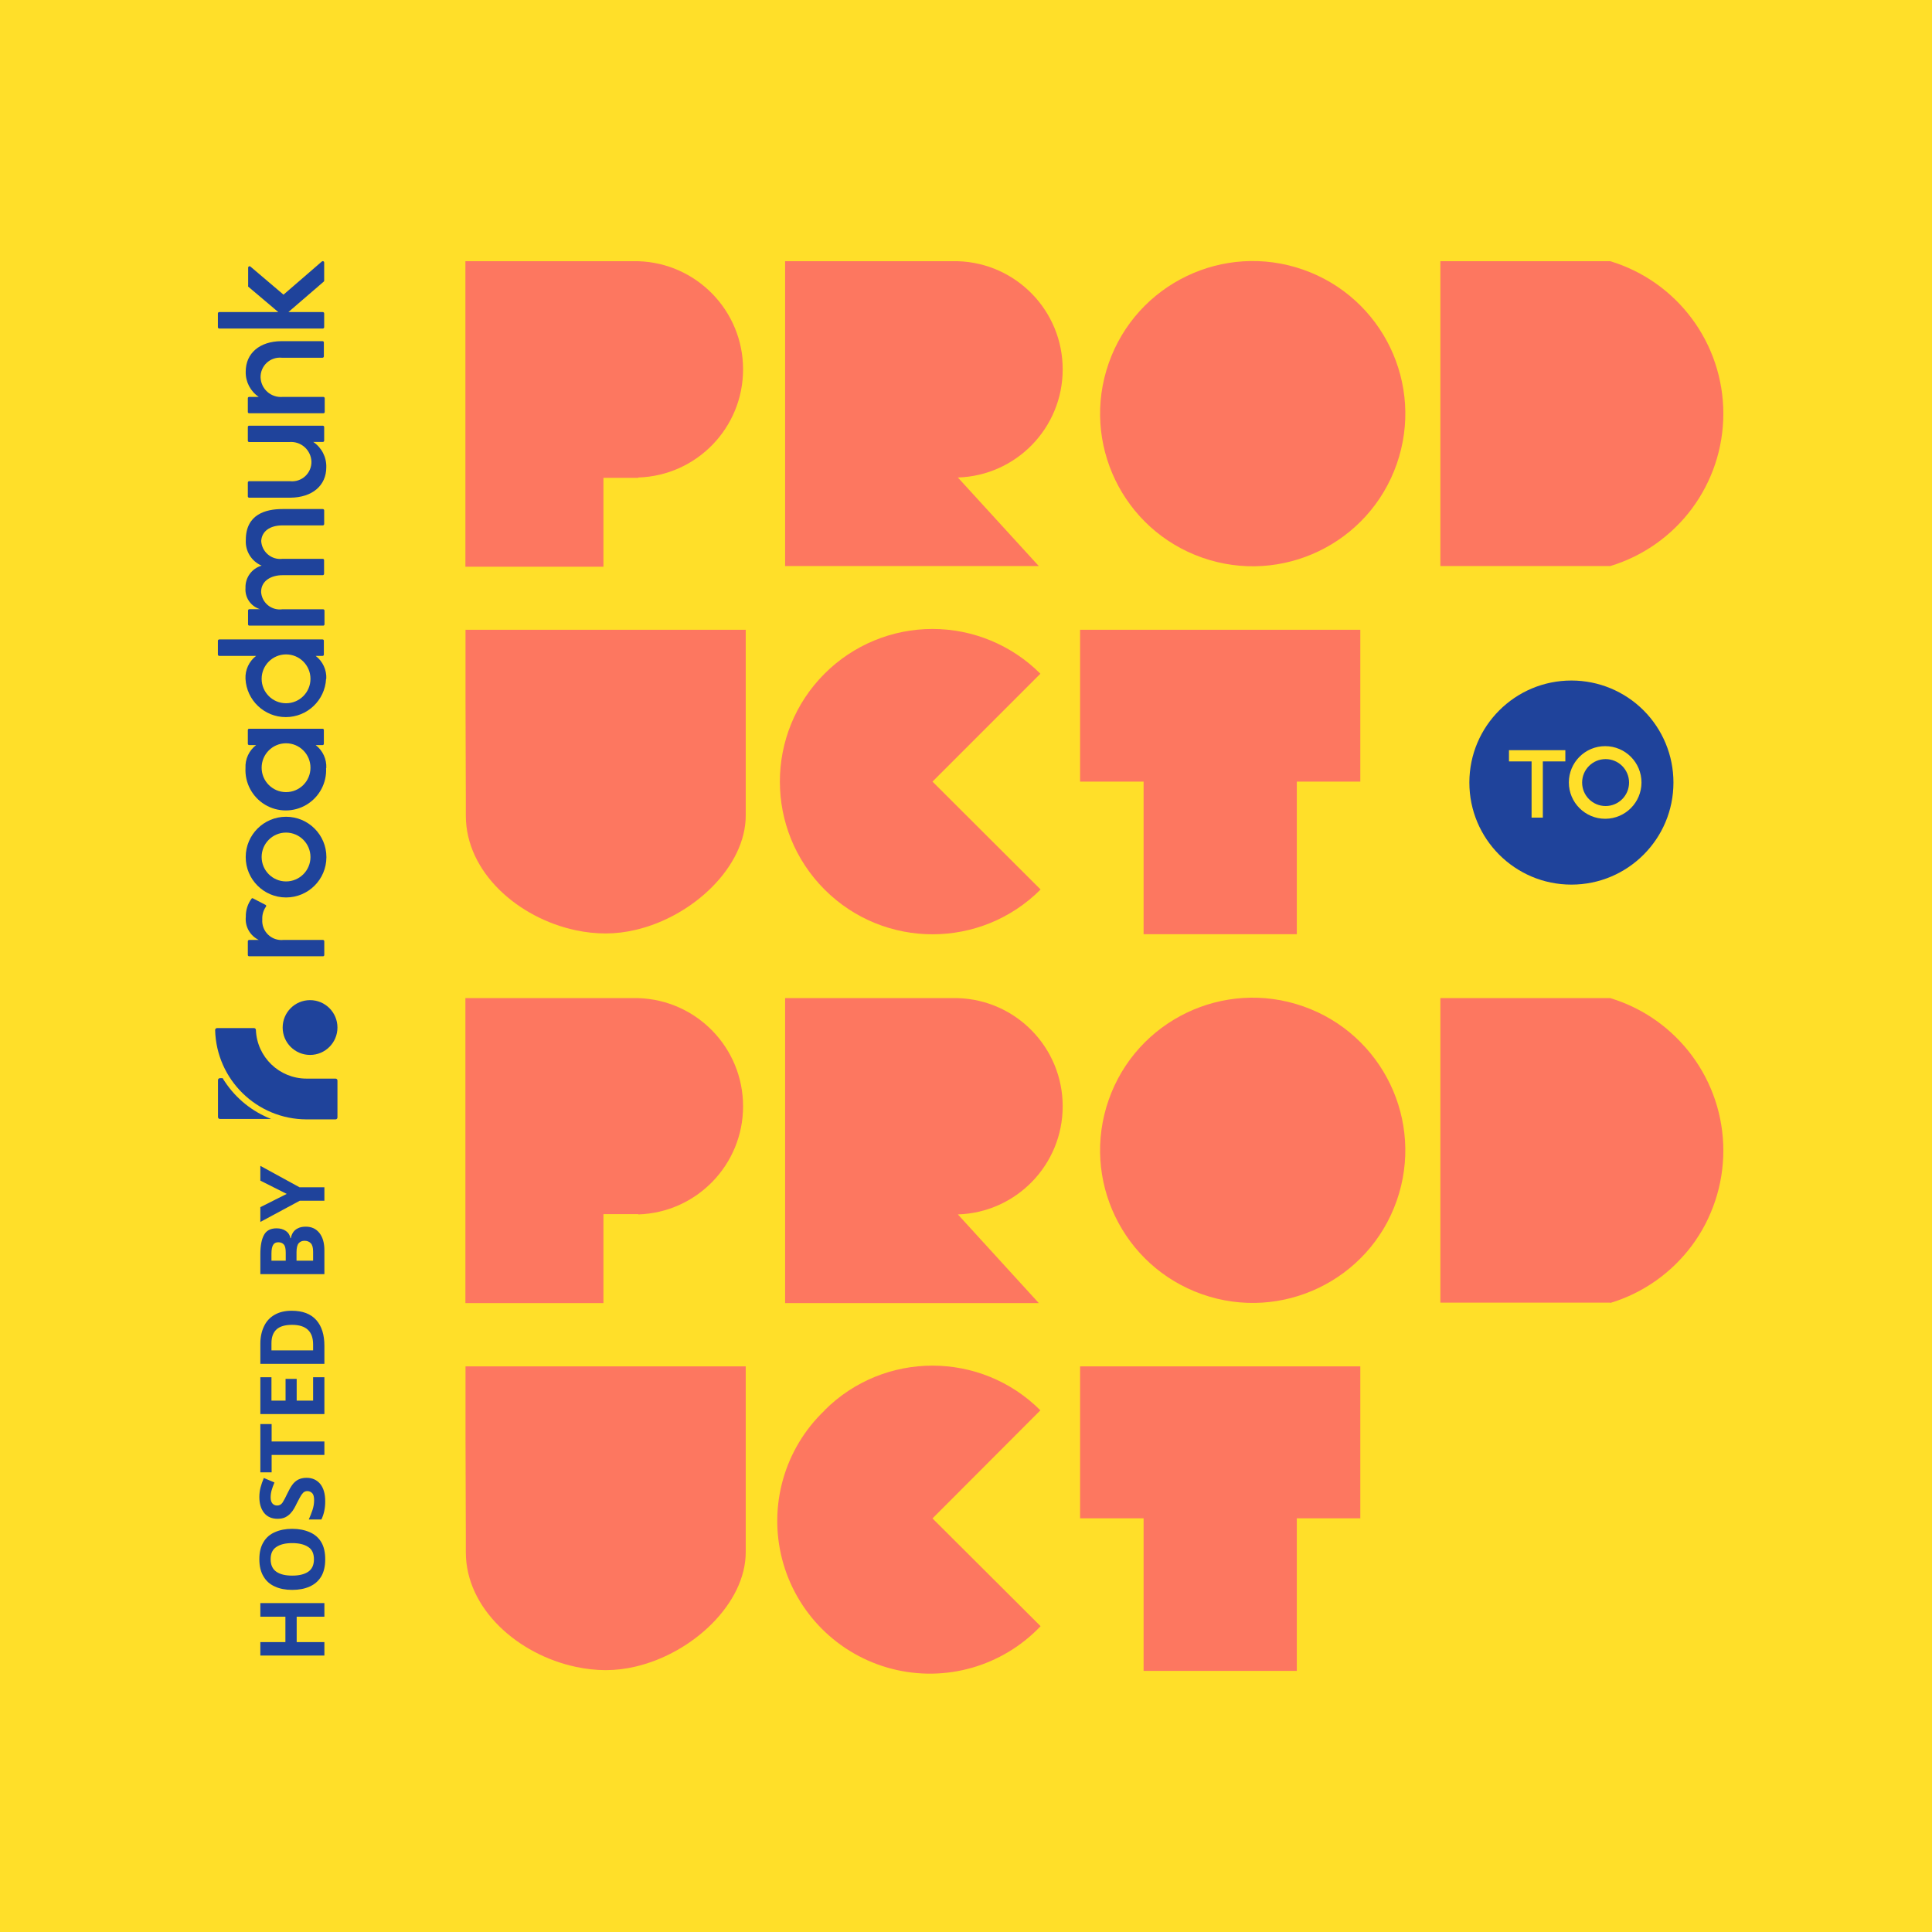
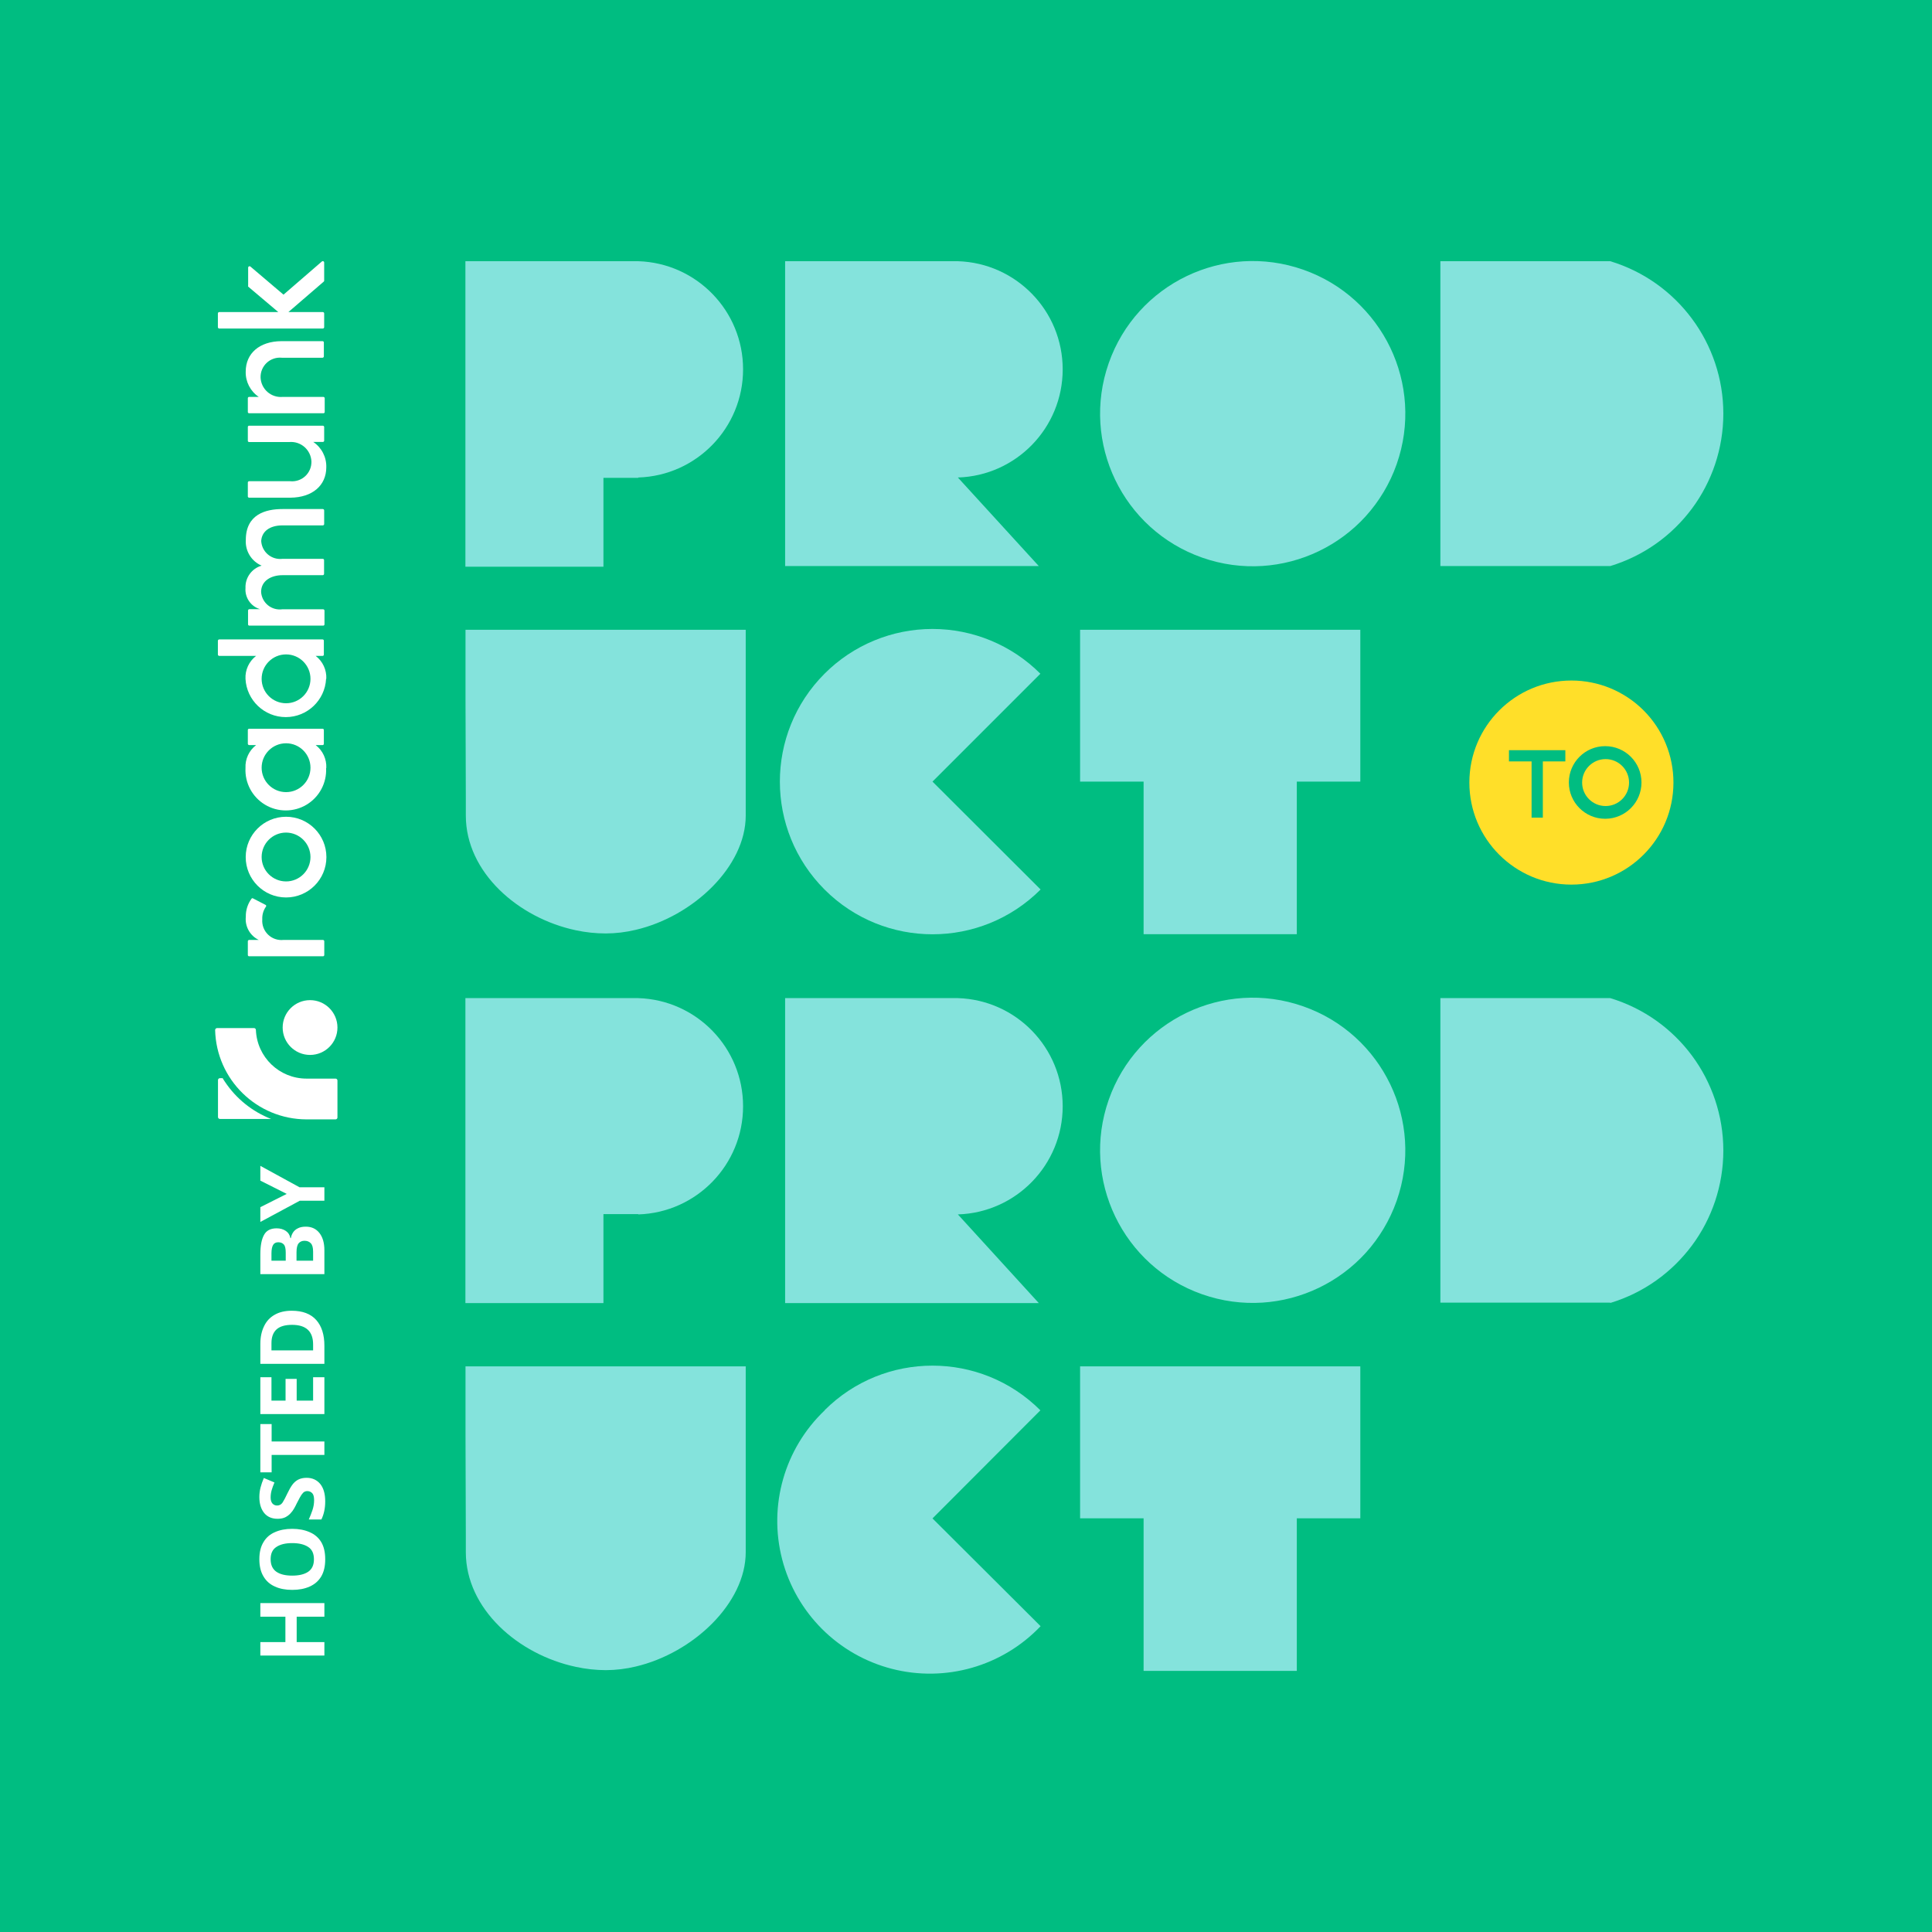
<svg xmlns="http://www.w3.org/2000/svg" viewBox="0 0 181.95 181.95">
  <defs>
-     <style>.cls-1{fill:#ffdf29;}.cls-2{fill:#fd7760;}.cls-3,.cls-4{fill:#1f439b;}.cls-4{font-size:8.45px;font-family:Poppins-SemiBold, Poppins;font-weight:700;}</style>
+     <style>.cls-1{fill:#00bd81;}.cls-2{fill:#84e3dc;}.cls-3{fill:#ffdf29;}.cls-4{font-size:8.45px;font-family:Poppins-SemiBold, Poppins;font-weight:700;}.cls-4,.cls-5{fill:#fff;}</style>
  </defs>
  <g id="Layer_2" data-name="Layer 2">
    <g id="Layer_1-2" data-name="Layer 1">
      <rect class="cls-1" width="181.95" height="181.95" />
      <path class="cls-2" d="M60.11,45H56.83v8.37h-13V24.6H60.11a10.19,10.19,0,0,1,0,20.37Z" />
      <path class="cls-2" d="M73.94,45V24.6H90.21a10.19,10.19,0,0,1,0,20.37l7.62,8.34-9.46,0H73.94Z" />
      <circle class="cls-2" cx="117.98" cy="38.96" r="14.37" transform="translate(42.16 137.39) rotate(-70.67)" />
      <path class="cls-2" d="M151.65,53.31h-16V24.6h16a15,15,0,0,1,0,28.71Z" />
      <path class="cls-2" d="M43.84,65.8V59.31H70.23v17.5c0,4.79-4.93,9.49-10.36,10.76a12.29,12.29,0,0,1-2.82.34,13.52,13.52,0,0,1-2.82-.3c-5.43-1.15-10.36-5.46-10.36-10.8V75.2h0Z" />
      <path class="cls-2" d="M77.65,63.45a14.36,14.36,0,0,1,20.33,0L87.82,73.61,98,83.77A14.37,14.37,0,1,1,77.65,63.45Z" />
      <polygon class="cls-2" points="101.72 59.31 128.11 59.31 128.11 73.61 122.13 73.61 122.13 87.98 107.7 87.98 107.7 73.61 101.72 73.61 101.72 59.31" />
      <path class="cls-2" d="M60.11,114.34H56.83v8.38h-13V94H60.11a10.19,10.19,0,0,1,0,20.37Z" />
      <path class="cls-2" d="M73.94,114.34V94H90.21a10.19,10.19,0,0,1,0,20.37l7.62,8.35-9.46,0H73.94Z" />
      <circle class="cls-2" cx="117.98" cy="108.34" r="14.37" transform="translate(-23.31 183.8) rotate(-70.67)" />
      <path class="cls-2" d="M151.65,122.68H141.29v0h-5.64V94h16a15,15,0,0,1,0,28.71Z" />
      <path class="cls-2" d="M43.84,135.17v-6.49H70.23v17.5c0,4.79-4.93,9.49-10.36,10.77a12.29,12.29,0,0,1-2.82.34,13.53,13.53,0,0,1-2.82-.31c-5.43-1.15-10.36-5.46-10.36-10.8v-1.61h0Z" />
      <path class="cls-2" d="M77.65,132.82a14.38,14.38,0,0,1,20.33,0L87.82,143,98,153.15a14.38,14.38,0,1,1-20.33-20.33Z" />
      <polygon class="cls-2" points="101.72 128.68 128.11 128.68 128.11 142.99 122.13 142.99 122.13 157.36 107.7 157.36 107.7 142.99 101.72 142.99 101.72 128.68" />
      <circle class="cls-3" cx="151.21" cy="73.7" r="2.21" />
      <path class="cls-3" d="M148,64.09a9.61,9.61,0,1,0,9.6,9.61A9.6,9.6,0,0,0,148,64.09Zm-.58,7.62h-2.12V77h-1.06V71.71h-2.13V70.65h5.31Zm3.75,5.4a3.42,3.42,0,1,1,3.42-3.41A3.42,3.42,0,0,1,151.21,77.11Z" />
      <text class="cls-4" transform="translate(30.55 156.68) rotate(-90)">HOSTED BY</text>
-       <circle class="cls-3" cx="29.2" cy="96.77" r="2.58" />
-       <path class="cls-3" d="M21.19,101.89c-.08-.11-.15-.23-.22-.35h-.26a.18.18,0,0,0-.18.18v3.48a.18.18,0,0,0,.18.18h4.82A9.29,9.29,0,0,1,21.19,101.89Z" />
-       <path class="cls-3" d="M20.26,97a8.63,8.63,0,0,0,8.61,8.42H31.6a.18.18,0,0,0,.18-.18v-3.48a.18.18,0,0,0-.18-.18H28.87A4.77,4.77,0,0,1,24.1,97a.18.18,0,0,0-.18-.18H20.45a.19.19,0,0,0-.19.18Z" />
-       <path class="cls-3" d="M23.15,86.34a2.17,2.17,0,0,0,1.22,2.18h-.9a.13.13,0,0,0-.13.13v1.29a.12.12,0,0,0,.13.12h6.94a.12.12,0,0,0,.13-.12V88.65a.13.13,0,0,0-.13-.13H26.7a1.81,1.81,0,0,1-2-1.94,1.91,1.91,0,0,1,.33-1.17.12.12,0,0,0,0-.18l-1.18-.61a.11.11,0,0,0-.15,0A2.78,2.78,0,0,0,23.15,86.34Z" />
-       <path class="cls-3" d="M26.6,49.48h3.8a.13.13,0,0,0,.13-.13V48.07a.13.13,0,0,0-.13-.13H26.6c-1.58,0-3.45.5-3.45,2.91a2.46,2.46,0,0,0,1.49,2.42,2.1,2.1,0,0,0-1.52,2.1,1.93,1.93,0,0,0,1.37,2h-1a.13.13,0,0,0-.13.13V58.8a.12.12,0,0,0,.13.12h6.94a.12.12,0,0,0,.13-.12V57.51a.13.13,0,0,0-.13-.13H26.59a1.76,1.76,0,0,1-2-1.63c0-1.09,1-1.58,2-1.58h3.8a.13.13,0,0,0,.13-.13V52.75a.12.12,0,0,0-.13-.12H26.6a1.79,1.79,0,0,1-2-1.68C24.65,50.05,25.4,49.48,26.6,49.48Z" />
-       <path class="cls-3" d="M23.14,80.71a3.8,3.8,0,1,0,3.8-3.79A3.8,3.8,0,0,0,23.14,80.71Zm6.1,0a2.3,2.3,0,1,1-2.3-2.3A2.31,2.31,0,0,1,29.24,80.71Z" />
-       <path class="cls-3" d="M30.53,26.43V24.72a.13.13,0,0,0-.21-.1L26.7,27.75,23.58,25.1a.13.13,0,0,0-.21.1v1.69a.18.18,0,0,0,0,.1l2.84,2.4H20.64a.13.13,0,0,0-.12.13v1.29a.13.13,0,0,0,.12.13h9.77a.13.13,0,0,0,.12-.13V29.52a.13.13,0,0,0-.12-.13H27.16l3.33-2.87A.11.11,0,0,0,30.53,26.43Z" />
-       <path class="cls-3" d="M30.73,44a2.78,2.78,0,0,0-1.23-2.38h.91a.12.12,0,0,0,.12-.12V40.22a.13.13,0,0,0-.12-.13H23.46a.12.12,0,0,0-.12.13v1.29a.12.12,0,0,0,.12.12h3.78a1.92,1.92,0,0,1,2.09,1.84,1.82,1.82,0,0,1-2,1.85H23.46a.12.12,0,0,0-.12.13v1.29a.12.12,0,0,0,.12.13h3.9C29.41,46.85,30.73,45.73,30.73,44Z" />
-       <path class="cls-3" d="M23.14,35a2.78,2.78,0,0,0,1.23,2.38h-.91a.12.12,0,0,0-.12.12v1.3a.12.12,0,0,0,.12.12h7a.12.12,0,0,0,.12-.12v-1.3a.13.13,0,0,0-.12-.12H26.62a1.91,1.91,0,0,1-2.08-1.84,1.82,1.82,0,0,1,2-1.85h3.84a.13.13,0,0,0,.12-.13V32.25a.12.12,0,0,0-.12-.12h-3.9C24.46,32.15,23.14,33.26,23.14,35Z" />
-       <path class="cls-3" d="M30.73,63.93a2.57,2.57,0,0,0-1-2.16h.65a.12.12,0,0,0,.12-.13V60.35a.12.12,0,0,0-.12-.13H20.64a.13.13,0,0,0-.12.13v1.29a.13.13,0,0,0,.12.13h3.48a2.56,2.56,0,0,0-1,2.16h0a3.8,3.8,0,0,0,7.59,0Zm-3.79-2.3a2.3,2.3,0,1,1-2.3,2.3A2.3,2.3,0,0,1,26.94,61.63Z" />
-       <path class="cls-3" d="M30.73,72.33a2.57,2.57,0,0,0-1-2.16h.65a.12.12,0,0,0,.12-.12v-1.3a.12.12,0,0,0-.12-.12H23.47a.12.12,0,0,0-.13.12v1.3a.13.13,0,0,0,.13.12h.65a2.56,2.56,0,0,0-1,2.16h0a3.8,3.8,0,1,0,7.59,0ZM26.94,70a2.3,2.3,0,1,1-2.3,2.3A2.3,2.3,0,0,1,26.94,70Z" />
+       <circle class="cls-5" cx="29.2" cy="96.77" r="2.58" />
+       <path class="cls-5" d="M21.19,101.89c-.08-.11-.15-.23-.22-.35h-.26a.18.18,0,0,0-.18.18v3.48a.18.18,0,0,0,.18.18h4.82A9.29,9.29,0,0,1,21.19,101.89Z" />
+       <path class="cls-5" d="M20.26,97a8.63,8.63,0,0,0,8.61,8.42H31.6a.18.18,0,0,0,.18-.18v-3.48a.18.18,0,0,0-.18-.18H28.87A4.77,4.77,0,0,1,24.1,97a.18.18,0,0,0-.18-.18H20.45a.19.19,0,0,0-.19.18Z" />
+       <path class="cls-5" d="M23.15,86.34a2.17,2.17,0,0,0,1.22,2.18h-.9a.13.13,0,0,0-.13.13v1.29a.12.12,0,0,0,.13.12h6.94a.12.12,0,0,0,.13-.12V88.65a.13.13,0,0,0-.13-.13H26.7a1.81,1.81,0,0,1-2-1.94,1.91,1.91,0,0,1,.33-1.17.12.12,0,0,0,0-.18l-1.18-.61a.11.11,0,0,0-.15,0A2.78,2.78,0,0,0,23.15,86.34Z" />
+       <path class="cls-5" d="M26.6,49.48h3.8a.13.13,0,0,0,.13-.13V48.07a.13.13,0,0,0-.13-.13H26.6c-1.58,0-3.45.5-3.45,2.91a2.46,2.46,0,0,0,1.49,2.42,2.1,2.1,0,0,0-1.52,2.1,1.93,1.93,0,0,0,1.37,2h-1a.13.13,0,0,0-.13.13V58.8a.12.12,0,0,0,.13.12h6.94a.12.12,0,0,0,.13-.12V57.51a.13.13,0,0,0-.13-.13H26.59a1.76,1.76,0,0,1-2-1.63c0-1.09,1-1.58,2-1.58h3.8a.13.13,0,0,0,.13-.13V52.75a.12.12,0,0,0-.13-.12H26.6a1.79,1.79,0,0,1-2-1.68C24.65,50.05,25.4,49.48,26.6,49.48Z" />
+       <path class="cls-5" d="M23.14,80.71a3.8,3.8,0,1,0,3.8-3.79A3.8,3.8,0,0,0,23.14,80.71Zm6.1,0a2.3,2.3,0,1,1-2.3-2.3A2.31,2.31,0,0,1,29.24,80.71Z" />
+       <path class="cls-5" d="M30.53,26.43V24.72a.13.13,0,0,0-.21-.1L26.7,27.75,23.58,25.1a.13.13,0,0,0-.21.1v1.69a.18.18,0,0,0,0,.1l2.84,2.4H20.64a.13.13,0,0,0-.12.13v1.29a.13.13,0,0,0,.12.13h9.77a.13.13,0,0,0,.12-.13V29.52a.13.13,0,0,0-.12-.13H27.16l3.33-2.87A.11.11,0,0,0,30.53,26.43Z" />
+       <path class="cls-5" d="M30.73,44a2.78,2.78,0,0,0-1.23-2.38h.91a.12.12,0,0,0,.12-.12V40.22a.13.13,0,0,0-.12-.13H23.46a.12.12,0,0,0-.12.13v1.29a.12.12,0,0,0,.12.12h3.78a1.92,1.92,0,0,1,2.09,1.84,1.82,1.82,0,0,1-2,1.85H23.46a.12.12,0,0,0-.12.13v1.29a.12.12,0,0,0,.12.13h3.9C29.41,46.85,30.73,45.73,30.73,44Z" />
+       <path class="cls-5" d="M23.14,35a2.78,2.78,0,0,0,1.23,2.38h-.91a.12.12,0,0,0-.12.12v1.3a.12.12,0,0,0,.12.12h7a.12.12,0,0,0,.12-.12v-1.3a.13.13,0,0,0-.12-.12H26.62a1.91,1.91,0,0,1-2.08-1.84,1.82,1.82,0,0,1,2-1.85h3.84a.13.13,0,0,0,.12-.13V32.25a.12.12,0,0,0-.12-.12h-3.9C24.46,32.15,23.14,33.26,23.14,35Z" />
+       <path class="cls-5" d="M30.73,63.93a2.57,2.57,0,0,0-1-2.16h.65a.12.12,0,0,0,.12-.13V60.35a.12.12,0,0,0-.12-.13H20.64a.13.13,0,0,0-.12.13v1.29a.13.13,0,0,0,.12.13h3.48a2.56,2.56,0,0,0-1,2.16h0a3.8,3.8,0,0,0,7.59,0Zm-3.79-2.3a2.3,2.3,0,1,1-2.3,2.3A2.3,2.3,0,0,1,26.94,61.63Z" />
+       <path class="cls-5" d="M30.73,72.33a2.57,2.57,0,0,0-1-2.16h.65a.12.12,0,0,0,.12-.12v-1.3a.12.12,0,0,0-.12-.12H23.47a.12.12,0,0,0-.13.12v1.3a.13.13,0,0,0,.13.12h.65a2.56,2.56,0,0,0-1,2.16h0a3.8,3.8,0,1,0,7.59,0ZM26.94,70a2.3,2.3,0,1,1-2.3,2.3A2.3,2.3,0,0,1,26.94,70Z" />
    </g>
  </g>
</svg>
